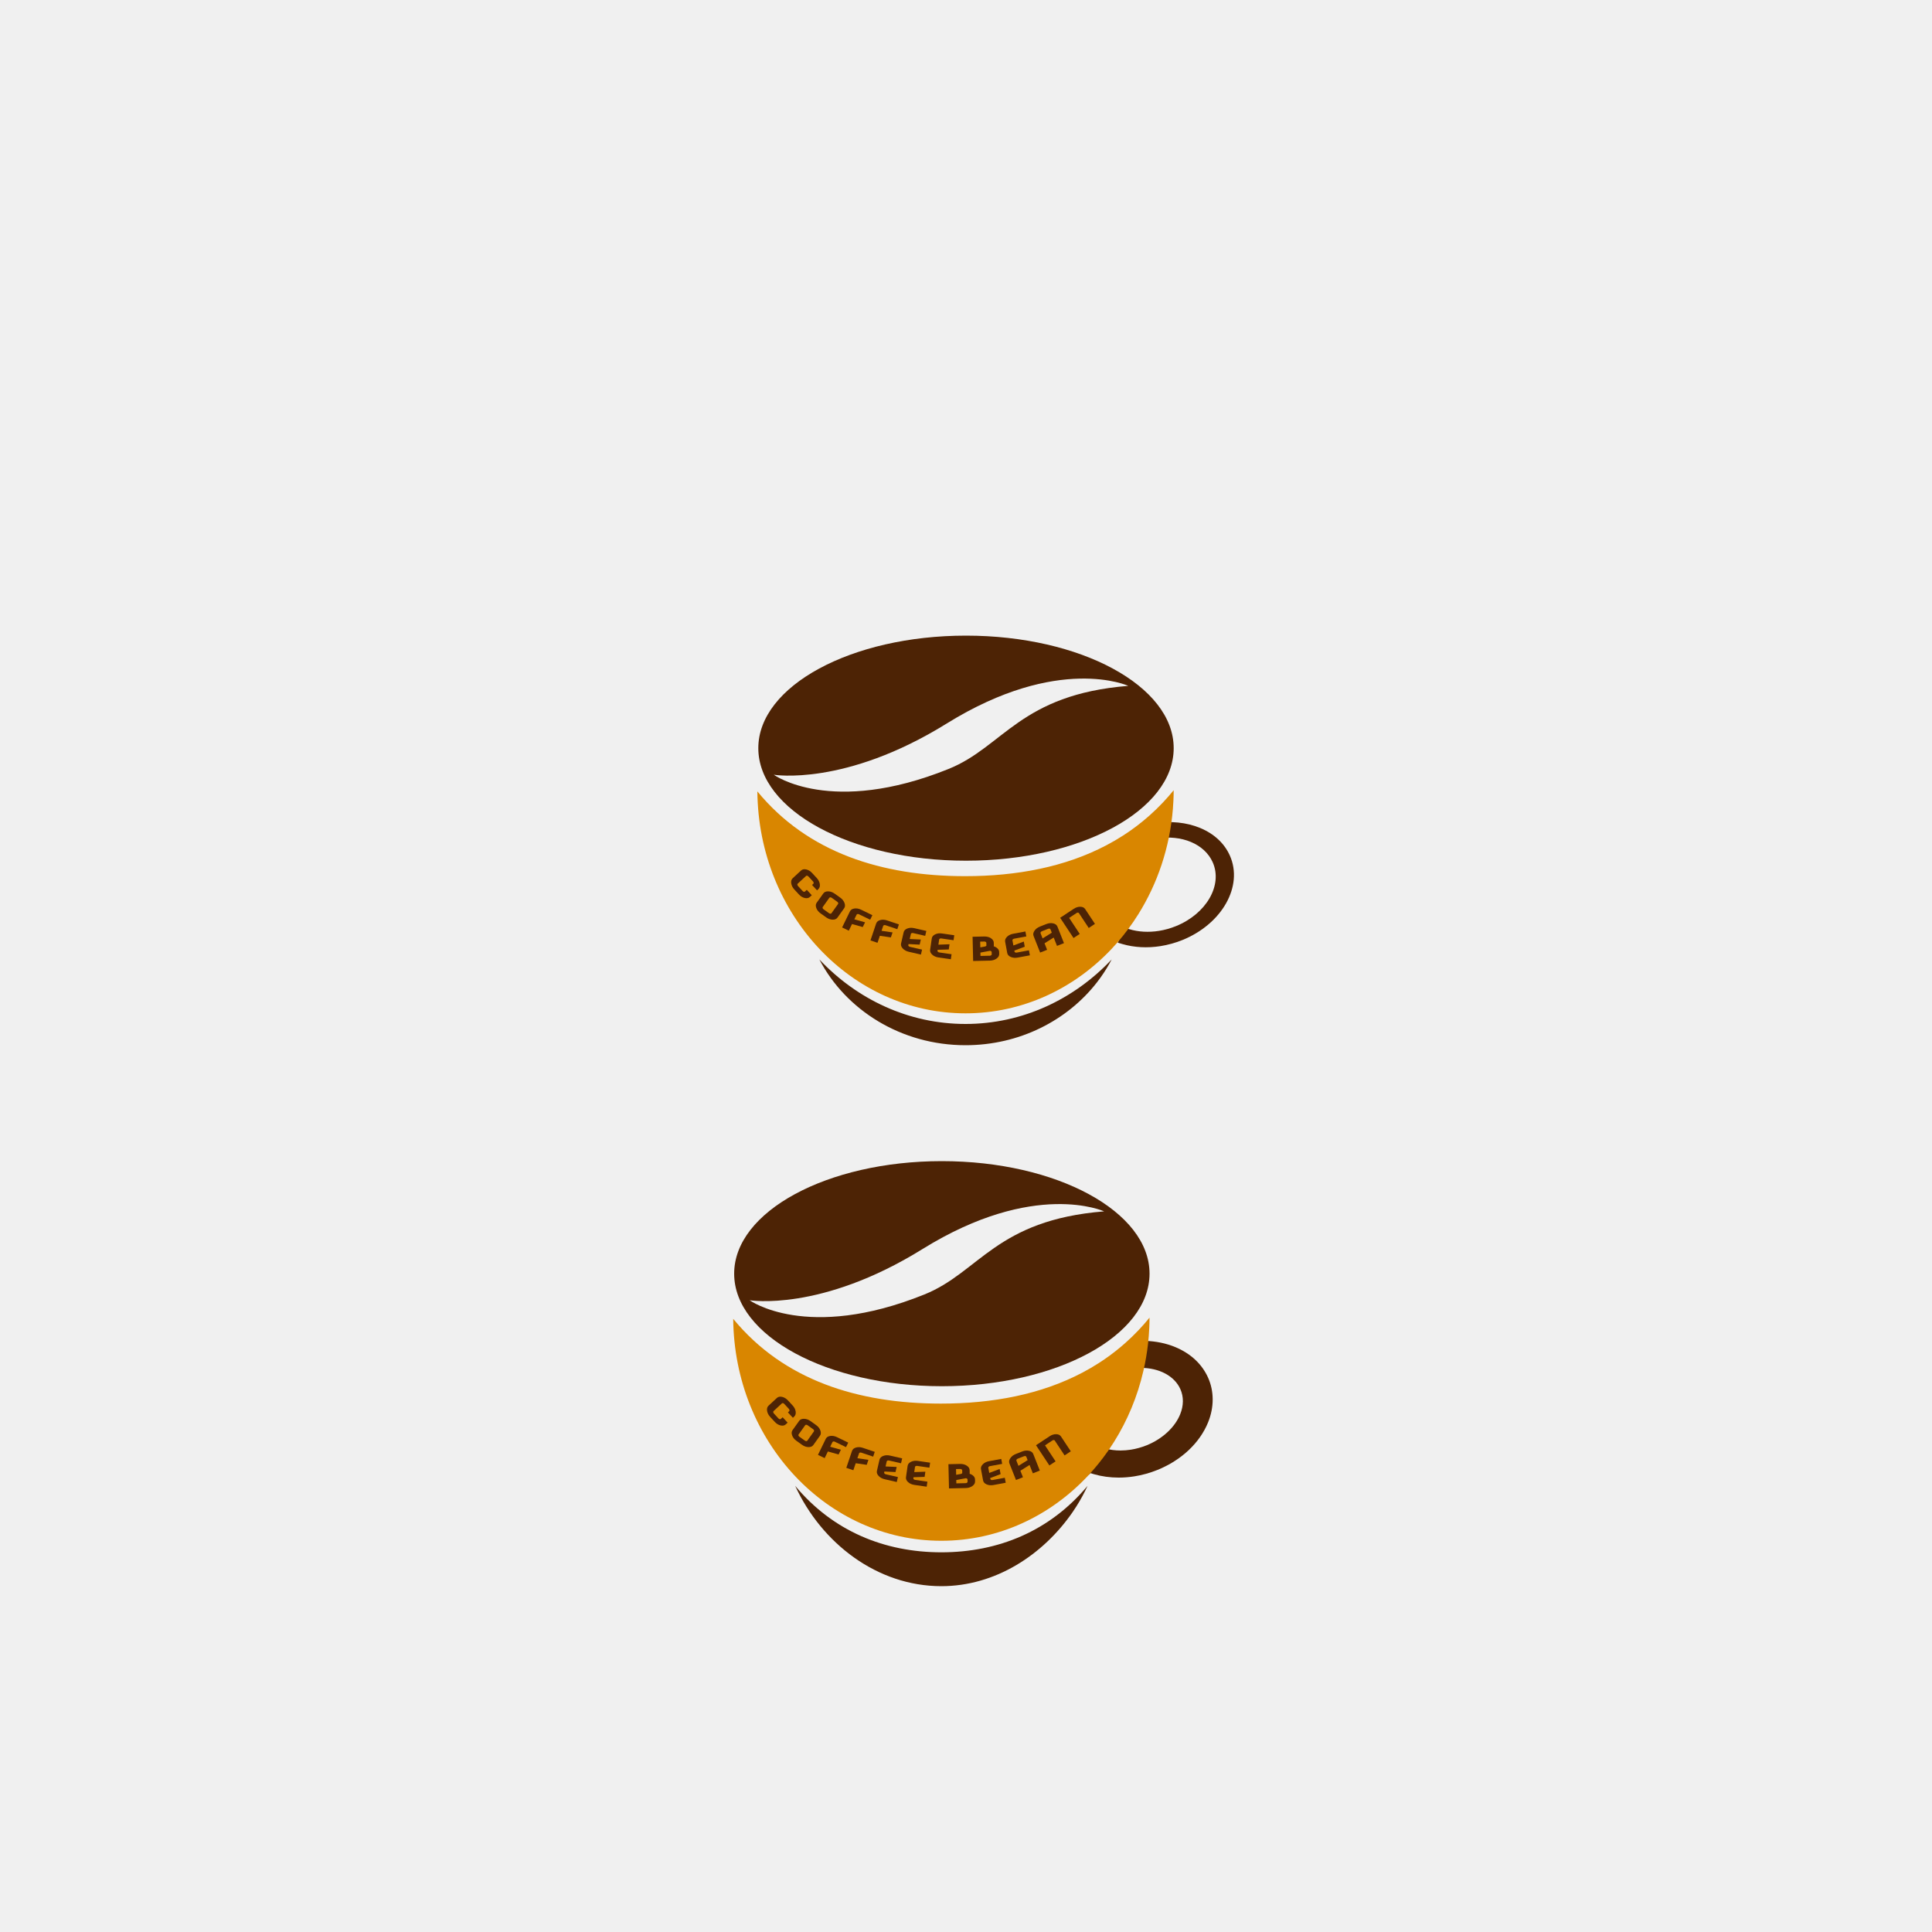
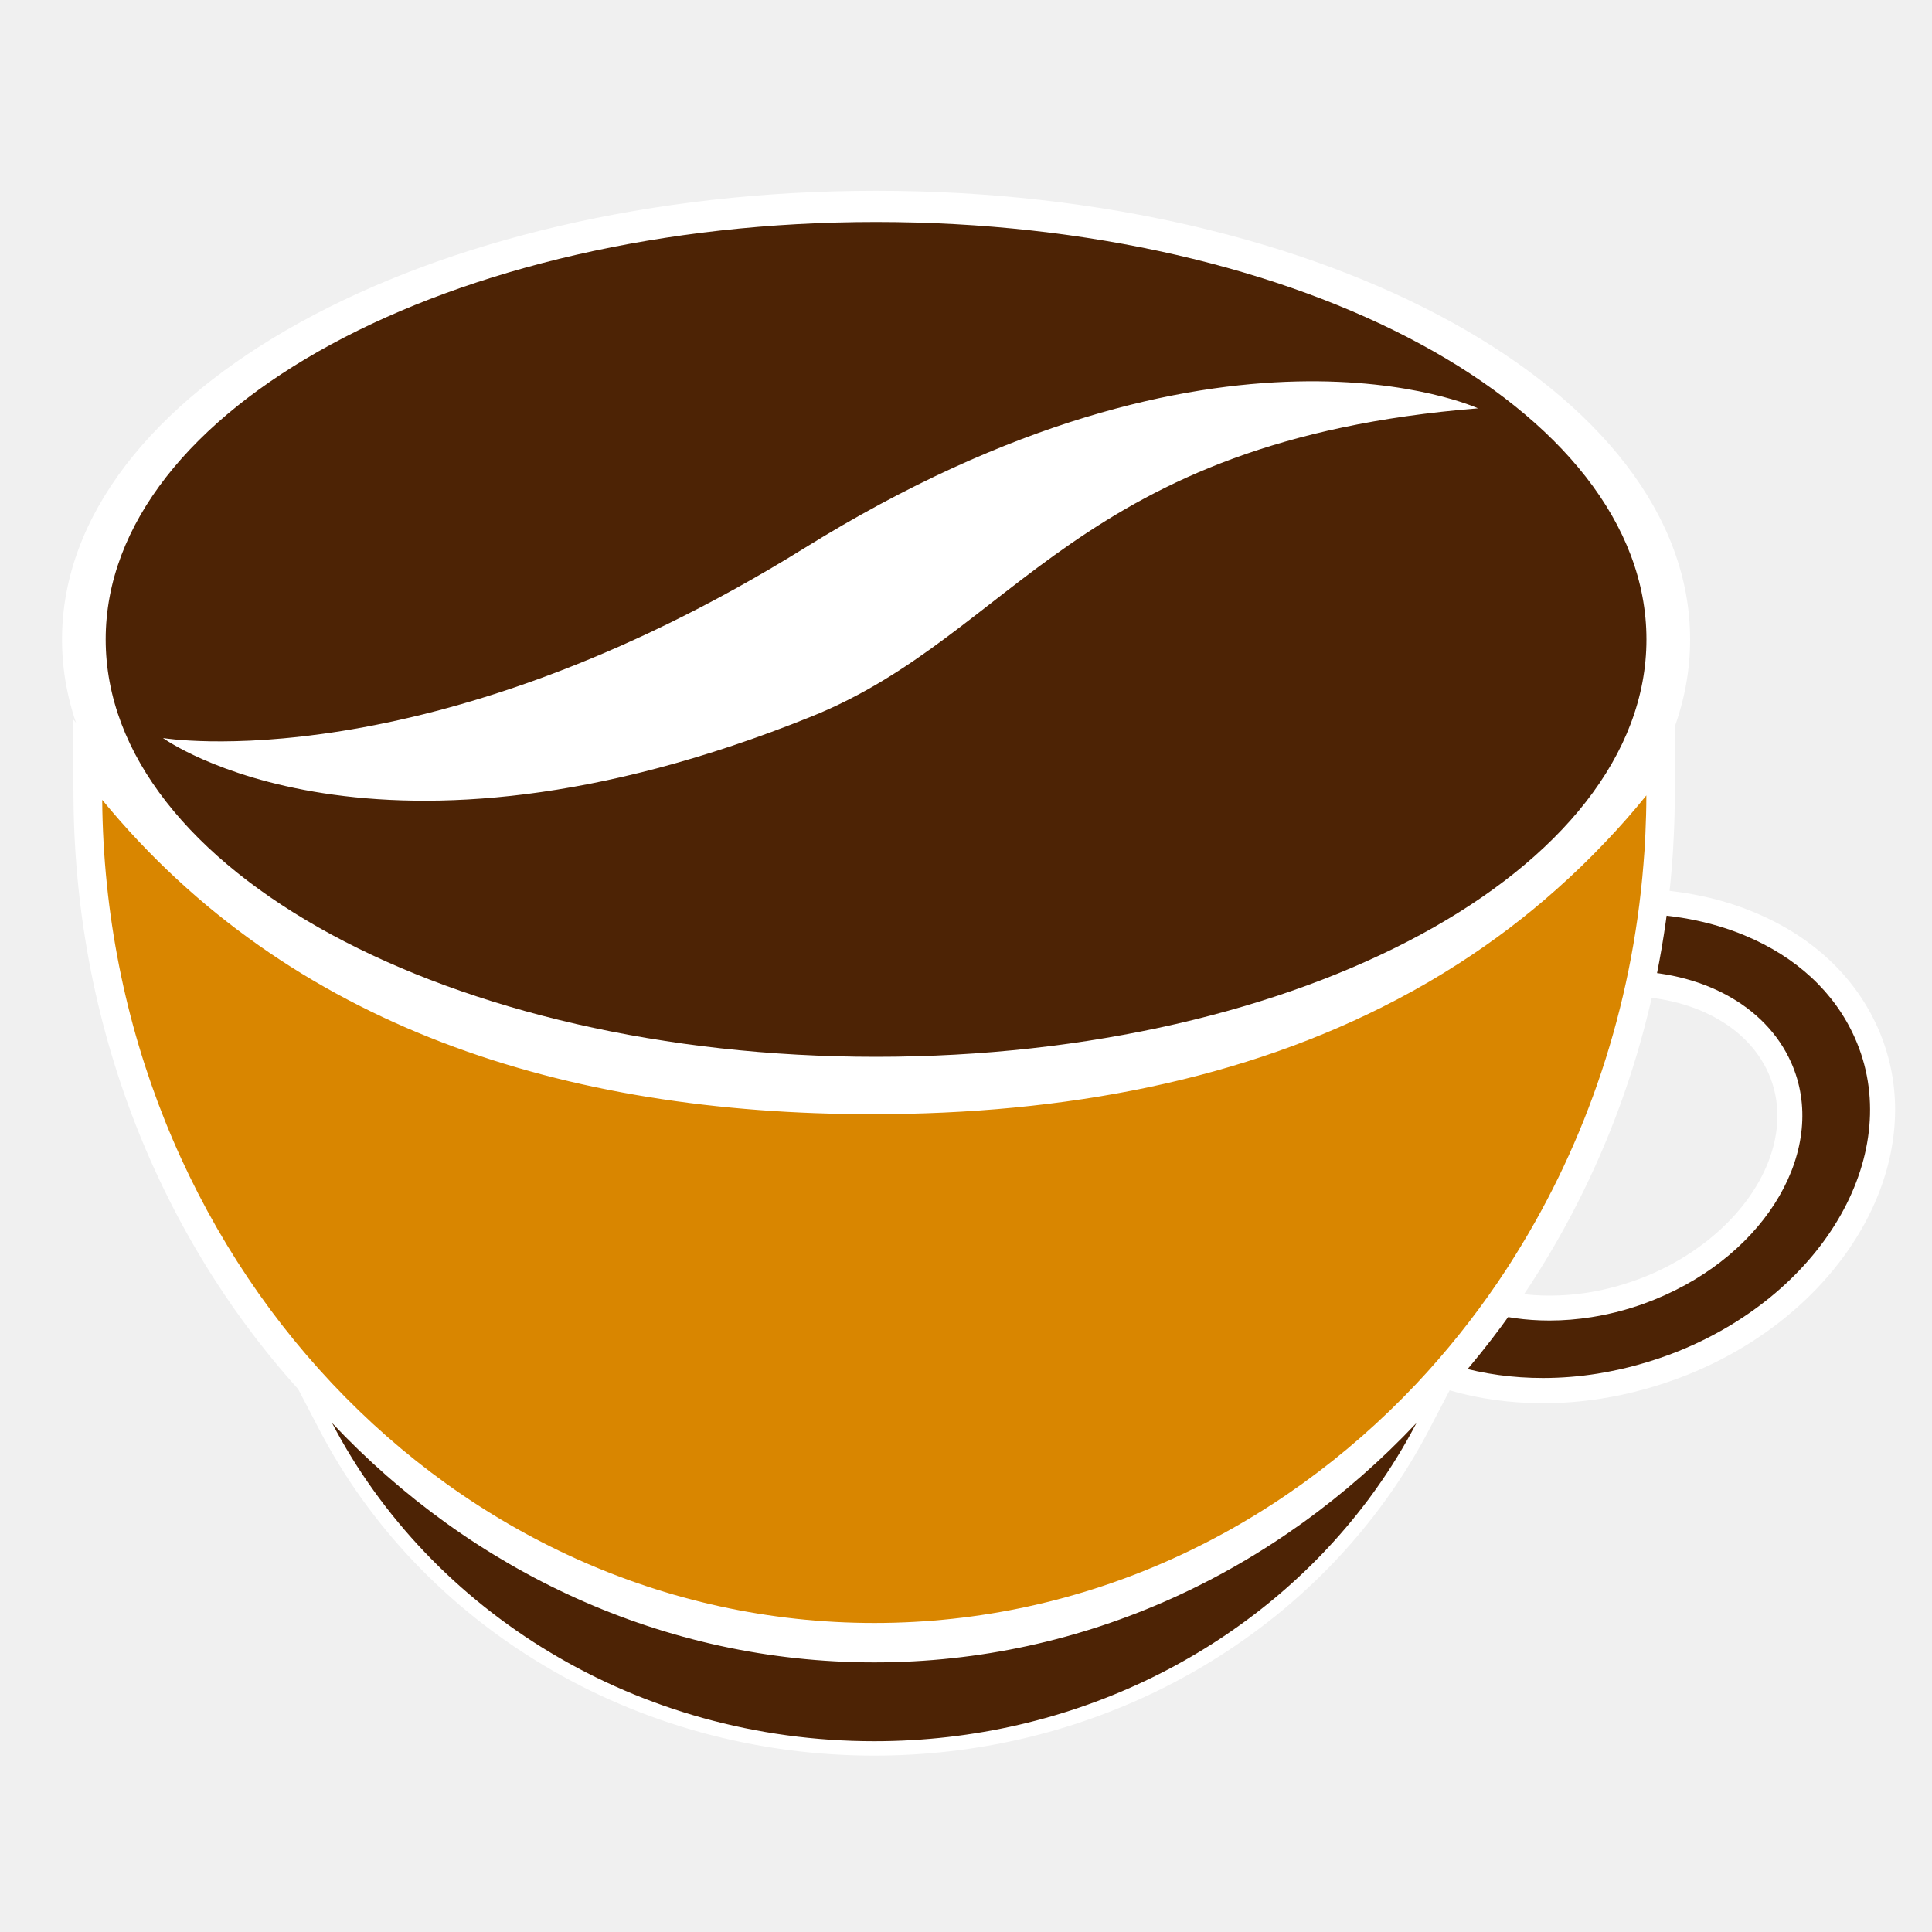
<svg xmlns="http://www.w3.org/2000/svg" version="1.1" id="Layer_1" x="0px" y="0px" viewBox="0 0 2000 2000" style="enable-background:new 0 0 2000 2000;" xml:space="preserve">
  <style type="text/css">
- 	.st0{fill:#4D2305;}
- 	.st1{fill:#D98600;}
+ 	.st0{display:none;fill:#B72525;}
+ 	.st1{fill:#4D2305;}
+ 	.st2{fill:#FFFFFF;}
+ 	.st3{fill:#D98600;}
+ 	.st4{display:none;}
+ 	.st5{display:inline;}
</style>
  <g>
-     <g>
-       <path class="st0" d="M1201.32,979.42c-13.58,2.15-27.18,1.42-39.32-2.11l-4.93-1.43l2.22-4.28c1.24-2.39,2.42-4.8,3.51-7.15    l1.81-3.91l4.41,1.34c9.39,2.85,19.99,3.46,30.66,1.77c5.96-0.94,11.88-2.59,17.59-4.9c31.59-12.77,48.69-42.45,38.11-66.15    c-8.45-18.92-31.99-28.82-58.57-24.61c-3.24,0.51-6.5,1.24-9.69,2.17l-5.82,1.69l-0.36-5.31c-0.17-2.46-0.38-4.87-0.64-7.19    l-0.4-3.57l3.94-1.09c3.74-1.04,7.56-1.87,11.35-2.46c16.58-2.62,33.34-0.89,47.18,4.87c14.48,6.02,25.12,15.91,30.77,28.59    c14.09,31.56-7.98,70.8-49.19,87.46C1216.62,976.08,1209,978.2,1201.32,979.42z" />
-       <g>
-         <path class="st1" d="M1214.99,818.03c-0.01,3.62-0.11,7.21-0.28,10.79c-0.12,2.81-0.3,5.62-0.53,8.4     c-3.22,40.23-15.98,77.53-35.84,109.25c-1.6,2.58-3.26,5.12-4.97,7.62c-6.82,10.01-14.37,19.4-22.55,28.1     c-38.92,41.31-92.35,66.81-151.32,66.81c-58.98,0-112.42-25.5-151.33-66.83c-39.15-41.58-63.59-99.17-64.15-162.91     C836.26,882.82,913.2,907,999,907c53.54,0,103.64-9.49,146.43-32.04c5.9-3.1,11.65-6.45,17.26-10.06     c9.51-6.12,18.6-12.98,27.21-20.64c4.78-4.23,9.42-8.72,13.89-13.46C1207.64,826.73,1211.38,822.47,1214.99,818.03z" />
-       </g>
-       <path class="st0" d="M1150.82,993.19c-3.38,6.48-7.22,12.72-11.48,18.67c-1.25,1.77-2.55,3.5-3.88,5.21    c-30.67,39.37-80.14,64.93-135.96,64.93c-66.44,0-123.9-36.22-151.33-88.83c38.91,41.33,92.35,66.83,151.33,66.83    C1058.47,1060,1111.9,1034.5,1150.82,993.19z" />
-       <path class="st0" d="M1000,658c-118.74,0-215,52.16-215,116.5S881.26,891,1000,891s215-52.16,215-116.5S1118.74,658,1000,658z     M982,796c-121.77,49.13-181,6-181,6s73.63,12.4,179-53c116-72,188-39,188-39C1056,719,1039,773,982,796z" />
-     </g>
+     <rect class="st0" width="2000" height="2000" />
    <g>
      <g>
-         <path class="st0" d="M840.77,903.8l4.7,5.08c1.81,1.96,2.88,4.07,3.2,6.32c0.32,2.25-0.2,4.01-1.55,5.26l-1.32,1.22l-5.16-5.57     l1.32-1.22c0.28-0.26,0.38-0.63,0.32-1.11c-0.06-0.48-0.28-0.93-0.66-1.34l-4.7-5.08c-0.4-0.43-0.84-0.71-1.32-0.83     c-0.48-0.12-0.87-0.05-1.16,0.23l-8.67,8.02c-0.29,0.27-0.4,0.65-0.32,1.14c0.08,0.49,0.32,0.95,0.73,1.38l4.7,5.08     c0.38,0.41,0.8,0.66,1.28,0.76c0.48,0.1,0.86,0.02,1.13-0.23l1.9-1.75l5.16,5.57l-1.89,1.75c-1.35,1.25-3.14,1.63-5.36,1.13     c-2.22-0.49-4.24-1.72-6.05-3.68l-4.7-5.08c-1.84-1.99-2.93-4.12-3.27-6.4c-0.34-2.28,0.16-4.04,1.51-5.29l8.67-8.02     c1.35-1.25,3.15-1.61,5.39-1.09C836.89,900.56,838.94,901.81,840.77,903.8z" />
+         <path class="st1" d="M1597.2,1439.5c-32.5,0-63.8-4.3-93-12.8l-33.5-9.7l15.5-29.9c4.4-8.5,8.7-17.3,12.8-26l11.5-24.7l27.2,8.3     c20.7,6.3,43.1,9.5,66.4,9.5c13.7,0,27.6-1.1,41.5-3.3c21.1-3.3,42.1-9.2,62.4-17.4c62.7-25.3,112.7-71.8,133.9-124.2     c14.6-36.1,14.7-72,0.5-103.8c-24-53.8-85.7-87.2-161-87.2c-13.9,0-28.1,1.1-42.4,3.4c-11.5,1.8-23,4.4-34.3,7.7l-37.1,10.8     l-2.4-35.8c-0.6-9.3-1.4-18.1-2.3-26.1l-2.7-24.2l25.3-7c14.4-4,29.1-7.2,43.6-9.4c19.2-3,38.8-4.6,58-4.6     c44.2,0,87,8.1,123.9,23.5c56.8,23.6,98.7,62.6,121,112.7c11.5,25.7,17.1,53.1,16.9,81.6c-0.2,27.3-5.9,55-16.9,82.2     c-14.9,37-39.7,72.6-71.5,102.9c-33.2,31.6-72.9,56.9-117.9,75c-28.3,11.3-57.5,19.4-86.8,24     C1636.2,1437.9,1616.5,1439.5,1597.2,1439.5z" />
+         <path class="st2" d="M1687,945.8c42.3,0,83.2,7.6,119,22.5c53.7,22.3,93.2,59,114.1,106c52.3,117.1-29.6,262.6-182.5,324.4     c-27.2,10.9-55.5,18.7-83.9,23.3c-18.9,3-37.8,4.5-56.4,4.5c-31,0-61.3-4.1-89.4-12.3l-18.3-5.3l8.2-15.9c4.6-8.9,9-17.8,13-26.5     l6.7-14.5l16.4,5c22,6.7,45.7,10,70.2,10c14.3,0,28.9-1.2,43.5-3.5c22.1-3.5,44.1-9.6,65.2-18.2     c117.2-47.4,180.6-157.5,141.4-245.4c-26.5-59.4-93.2-94.8-172.8-94.8c-14.4,0-29.3,1.2-44.4,3.6c-12,1.9-24.1,4.6-35.9,8     l-21.6,6.3l-1.3-19.7c-0.6-9.1-1.4-18.1-2.4-26.7l-1.5-13.2l14.6-4c13.9-3.9,28-6.9,42.1-9.1     C1649.6,947.3,1668.4,945.8,1687,945.8 M1687,919.9v26V919.9c-20,0-40.2,1.6-60.1,4.7c-15,2.3-30.1,5.6-45,9.8l-14.6,4l-21.3,5.9     l2.5,22l1.5,13.2c0.9,7.8,1.6,16.4,2.3,25.6l1.3,19.7l2.2,32.2l31-9l21.6-6.3c10.8-3.1,21.8-5.6,32.7-7.3     c13.6-2.2,27.2-3.2,40.4-3.2c70.1,0,127.2,30.5,149.1,79.5c12.7,28.5,12.5,60.9-0.7,93.7c-19.9,49.3-67.2,93-126.7,117.1     c-19.4,7.8-39.4,13.4-59.6,16.6c-13.2,2.1-26.5,3.1-39.5,3.1c-22.1,0-43.2-3-62.7-8.9l-16.3-5l-21.6-6.6l-9.5,20.5l-6.7,14.5     c-4,8.6-8.2,17.1-12.5,25.5l-8.2,15.9l-14.6,28.1l30.4,8.8l18.3,5.3c30.4,8.8,62.9,13.3,96.6,13.3c20,0,40.4-1.6,60.5-4.8     c30.3-4.8,60.4-13.2,89.5-24.8l0,0l0,0c46.5-18.8,87.5-44.9,122-77.7c33.2-31.6,59-68.7,74.6-107.5c11.6-28.8,17.6-58,17.9-87     c0.3-30.3-5.8-59.6-18-87c-23.7-53.2-67.9-94.5-127.9-119.4C1777.4,928.3,1732.8,919.9,1687,919.9L1687,919.9z" />
      </g>
      <g>
-         <path class="st0" d="M864.07,925.12l5.71,4.08c2.17,1.55,3.66,3.41,4.45,5.58c0.79,2.17,0.66,4-0.39,5.47l-6.88,9.64     c-1.05,1.48-2.73,2.19-5.04,2.14c-2.31-0.05-4.54-0.85-6.72-2.4l-5.71-4.08c-2.17-1.55-3.66-3.41-4.46-5.57     c-0.8-2.16-0.67-3.98,0.38-5.46l6.88-9.64c1.05-1.48,2.74-2.2,5.05-2.15C859.65,922.77,861.9,923.57,864.07,925.12z      M866.72,933.49l-5.71-4.08c-0.45-0.32-0.92-0.49-1.4-0.5c-0.48-0.01-0.83,0.14-1.05,0.44l-6.88,9.64     c-0.22,0.31-0.25,0.69-0.08,1.14c0.17,0.45,0.48,0.84,0.93,1.16l5.71,4.08c0.45,0.32,0.92,0.49,1.4,0.5     c0.48,0.01,0.83-0.14,1.05-0.44l6.88-9.64c0.22-0.31,0.24-0.69,0.08-1.14C867.48,934.2,867.17,933.81,866.72,933.49z" />
+         <g>
+           <path class="st3" d="M905,1695c-109.1,0-214.9-22.8-314.7-67.8c-96.3-43.4-182.9-105.6-257.4-184.8      c-74.9-79.6-134-172.4-175.6-276c-43-107-65.3-220.9-66.4-338.4l-0.4-42l26.7,32.4c174.5,212.4,439,320,786,320      c208.3,0,388.7-39.4,536.2-117.1c21.5-11.3,42.6-23.6,62.9-36.7c35-22.5,68.4-47.8,99.1-75.2c17.5-15.5,34.5-32,50.6-49      c14.1-14.9,27.8-30.5,40.8-46.5l26.5-32.6l-0.1,42c0,13.2-0.4,26.5-1.1,40.7c-0.4,10.3-1.1,20.9-2,31.7      c-6,74.5-20.8,147.8-44,217.9c-22.7,68.3-53.3,133.6-91.1,194c-5.9,9.5-12.2,19.2-18.8,28.8c-25.5,37.4-54.1,73.1-85.1,106      c-74.6,79.2-161.2,141.3-257.5,184.7C1119.9,1672.2,1014.1,1695,905,1695z" />
+           <path class="st2" d="M1704.3,823.4c0,13.4-0.4,26.7-1,40c-0.4,10.4-1.1,20.8-2,31.2c-11.9,149.2-59.3,287.6-132.9,405.2      c-5.9,9.6-12.1,19-18.4,28.3c-25.3,37.1-53.3,72-83.6,104.2c-144.4,153.2-342.5,247.8-561.3,247.8      c-218.8,0-417-94.6-561.3-247.9C198.5,1278,107.8,1064.4,105.8,828c193.8,235.8,479.2,325.4,797.4,325.4      c198.6,0,384.4-35.2,543.1-118.8c21.9-11.5,43.2-23.9,64-37.3c35.3-22.7,69-48.1,100.9-76.6c17.7-15.7,34.9-32.3,51.5-49.9      C1677.1,855.7,1691,839.9,1704.3,823.4 M1734.2,739.6l-52.9,65.1c-12.8,15.7-26.3,31.1-40.1,45.7      c-15.8,16.8-32.5,32.9-49.6,48.1l0,0l0,0c-30.1,26.8-62.9,51.6-97.3,73.8c-19.9,12.8-40.7,24.9-61.8,36      c-145.4,76.6-323.4,115.4-529.3,115.4c-342.3,0-602.9-105.9-774.5-314.6l-53.3-64.9l0.7,84c0.5,59.9,6.7,119.8,18.2,178      c11.3,56.7,27.8,112.5,49.2,165.8c21,52.3,46.9,102.8,77,150c29.8,46.8,64,90.7,101.6,130.6c37.4,39.7,78.5,75.8,122.1,107.2      c44.1,31.7,91.2,59,140,81c49.8,22.4,101.8,39.7,154.7,51.2c54.3,11.8,110.2,17.9,166,17.9c55.9,0,111.7-6,166-17.9      c52.9-11.5,105-28.8,154.7-51.2c48.8-22,95.9-49.2,140-81c43.6-31.4,84.7-67.4,122.1-107.1c31.5-33.5,60.6-69.8,86.6-107.9      c6.7-9.8,13.1-19.6,19.1-29.3c38.4-61.4,69.6-127.7,92.6-197.1c23.6-71.2,38.7-145.7,44.7-221.3l0,0c0.9-10.9,1.6-21.8,2-32.3      c0.7-14.4,1-27.9,1.1-41.3L1734.2,739.6L1734.2,739.6z" />
+         </g>
      </g>
      <g>
-         <path class="st0" d="M900.79,952.09l-11.6-5.64c-0.5-0.24-0.99-0.32-1.47-0.24c-0.48,0.08-0.81,0.29-0.97,0.63l-2.35,4.83     l11.09,3.11l-2.38,4.9l-11.09-3.11l-3.34,6.87l-6.92-3.36l8.07-16.6c0.8-1.65,2.34-2.65,4.6-2.99c2.27-0.34,4.62,0.08,7.05,1.26     l11.6,5.64L900.79,952.09z" />
+         <path class="st1" d="M905,1809.9c-120.4,0-237.6-32-338.7-92.6c-98.5-59-177.8-142.3-229.2-240.9l-24.8-47.6l36.8,39.1     c149.1,158.3,346.5,245.6,555.9,245.6c209.3,0,406.7-87.2,555.9-245.5l36.8-39l-24.8,47.6c-12.6,24.2-27.1,47.8-43.1,70.1     c-4.3,6.1-9.1,12.5-14.6,19.6c-57.6,73.9-133.6,135.2-219.8,177.3c-44,21.4-90.6,38-138.6,49.1     C1007.5,1804.1,956.4,1809.9,905,1809.9z" />
+         <path class="st2" d="M343.7,1473C488,1626.3,686.3,1720.9,905,1720.9c218.7,0,416.9-94.6,561.3-247.8     c-12.5,24-26.8,47.2-42.6,69.3c-4.6,6.6-9.5,13-14.4,19.3c-113.8,146-297.3,240.8-504.3,240.8     C658.6,1802.5,445.5,1668.2,343.7,1473 M280.9,1384.7l49.6,95.2c52,99.8,132.2,184.1,231.9,243.8     c102.3,61.3,220.8,93.7,342.5,93.7c51.9,0,103.6-5.9,153.5-17.5c48.5-11.3,95.7-28,140.1-49.7c43.7-21.3,84.8-47.5,122.3-77.7     c37.3-30.1,71-64.3,100.1-101.7c5.6-7.2,10.4-13.7,14.8-19.8c16.2-22.6,30.9-46.5,43.7-71l49.6-95.1l-73.6,78.1     c-147.7,156.8-343.2,243.2-550.5,243.2c-207.3,0-402.9-86.4-550.5-243.2L280.9,1384.7L280.9,1384.7z" />
      </g>
-       <g>
-         <path class="st0" d="M928.88,961.9l-12.22-4.12c-0.53-0.18-1.02-0.2-1.49-0.05c-0.47,0.14-0.76,0.39-0.88,0.75l-1.72,5.09     l11.4,1.67l-1.74,5.16l-11.4-1.67l-2.44,7.24l-7.29-2.46l5.89-17.49c0.59-1.74,1.98-2.93,4.19-3.55c2.2-0.63,4.59-0.51,7.15,0.36     l12.22,4.12L928.88,961.9z" />
+       <path class="st2" d="M906.9,197.5c-465.4,0-842.7,207.9-842.7,464.5s377.3,464.5,842.7,464.5s842.7-207.9,842.7-464.5    S1372.3,197.5,906.9,197.5z" />
+       <path class="st1" d="M906.9,229.8c-440.4,0-797.5,193.5-797.5,432.1s357.1,432.1,797.5,432.1s797.5-193.5,797.5-432.1    S1347.3,229.8,906.9,229.8z M840.1,741.7c-451.7,182.2-671.4,22.3-671.4,22.3s273.1,46,664-196.6    C1263,300.3,1530,422.7,1530,422.7C1114.6,456.1,1051.5,656.4,840.1,741.7z" />
+     </g>
+     <g class="st4">
+       <g class="st5">
+         <path class="st1" d="M844.4,1136.8l4.7,5.1c1.8,2,2.9,4.1,3.2,6.3s-0.2,4-1.5,5.3l-1.3,1.2l-5.2-5.6l1.3-1.2     c0.3-0.3,0.4-0.6,0.3-1.1s-0.3-0.9-0.7-1.3l-4.7-5.1c-0.4-0.4-0.8-0.7-1.3-0.8c-0.5-0.1-0.9-0.1-1.2,0.2l-8.7,8     c-0.3,0.3-0.4,0.6-0.3,1.1s0.3,1,0.7,1.4l4.7,5.1c0.4,0.4,0.8,0.7,1.3,0.8c0.5,0.1,0.9,0,1.1-0.2l1.9-1.8l5.2,5.6l-1.9,1.8     c-1.3,1.3-3.1,1.6-5.4,1.1c-2.2-0.5-4.2-1.7-6-3.7l-4.7-5.1c-1.8-2-2.9-4.1-3.3-6.4s0.2-4,1.5-5.3l8.7-8c1.3-1.3,3.2-1.6,5.4-1.1     C840.6,1133.6,842.6,1134.8,844.4,1136.8z" />
      </g>
-       <g>
-         <path class="st0" d="M957.76,968.78l-12.47-2.87c-0.57-0.13-1.09-0.11-1.54,0.06c-0.45,0.17-0.72,0.46-0.81,0.85l-1.21,5.24     l11.51,0.54l-1.21,5.27l-11.5-0.58l-0.25,1.07c-0.08,0.37,0.04,0.73,0.39,1.09c0.34,0.36,0.79,0.6,1.33,0.72l12.52,2.88     l-1.18,5.13l-12.52-2.88c-2.63-0.61-4.74-1.76-6.3-3.45c-1.57-1.69-2.14-3.43-1.73-5.22l2.66-11.54     c0.41-1.77,1.68-3.07,3.81-3.91c2.13-0.84,4.53-0.95,7.2-0.34l12.47,2.87L957.76,968.78z" />
+       <g class="st5">
+         <path class="st1" d="M867.7,1158.1l5.7,4.1c2.2,1.6,3.7,3.4,4.5,5.6c0.8,2.2,0.7,4-0.4,5.5l-6.9,9.6c-1,1.5-2.7,2.2-5,2.1     s-4.5-0.8-6.7-2.4l-5.7-4.1c-2.2-1.6-3.7-3.4-4.5-5.6c-0.8-2.2-0.7-4,0.4-5.5l6.9-9.6c1-1.5,2.7-2.2,5-2.1     C863.3,1155.8,865.6,1156.6,867.7,1158.1z M870.4,1166.5l-5.7-4.1c-0.5-0.3-0.9-0.5-1.4-0.5c-0.5,0-0.8,0.1-1,0.4l-6.9,9.6     c-0.2,0.3-0.3,0.7-0.1,1.1s0.5,0.8,0.9,1.2l5.7,4.1c0.5,0.3,0.9,0.5,1.4,0.5c0.5,0,0.8-0.1,1-0.4l6.9-9.6     c0.2-0.3,0.2-0.7,0.1-1.1C871.2,1167.2,870.8,1166.8,870.4,1166.5z" />
      </g>
-       <g>
-         <path class="st0" d="M987.12,973.33l-12.66-1.84c-0.58-0.08-1.09-0.02-1.52,0.19c-0.44,0.21-0.68,0.52-0.74,0.91l-0.77,5.32     l11.51-0.4l-0.78,5.35l-11.51,0.37l-0.16,1.08c-0.05,0.37,0.11,0.72,0.48,1.05c0.37,0.33,0.83,0.53,1.38,0.61l12.71,1.84     l-0.76,5.21l-12.71-1.84c-2.67-0.39-4.86-1.36-6.56-2.92c-1.7-1.56-2.42-3.25-2.16-5.07l1.7-11.72c0.26-1.8,1.42-3.2,3.47-4.21     c2.06-1.01,4.44-1.32,7.15-0.93l12.66,1.84L987.12,973.33z" />
+       <g class="st5">
+         <path class="st1" d="M904.5,1185.1l-11.6-5.6c-0.5-0.2-1-0.3-1.5-0.2c-0.5,0.1-0.8,0.3-1,0.6l-2.3,4.8l11.1,3.1l-2.4,4.9     l-11.1-3.1l-3.3,6.9l-6.9-3.4l8.1-16.6c0.8-1.7,2.3-2.7,4.6-3c2.3-0.3,4.6,0.1,7,1.3l11.6,5.6L904.5,1185.1z" />
      </g>
-       <g>
-         <path class="st0" d="M1006.81,969.72l12.01-0.27c2.7-0.06,5.02,0.53,6.96,1.79c1.94,1.25,2.92,2.8,2.97,4.64l0.06,2.76     c0.01,0.42-0.02,0.76-0.08,0.99c1.64,0.51,2.98,1.28,4.01,2.31c1.03,1.04,1.56,2.2,1.59,3.5l0.05,2.12     c0.04,1.84-0.88,3.43-2.78,4.77c-1.89,1.34-4.18,2.04-6.84,2.1l-17.36,0.39L1006.81,969.72z M1014.68,974.77l0.14,5.94l4.71-0.85     c0.41-0.08,0.78-0.24,1.11-0.47c0.32-0.23,0.49-0.41,0.48-0.52l-0.06-2.83c-0.01-0.38-0.22-0.7-0.65-0.98     c-0.42-0.27-0.91-0.4-1.47-0.39L1014.68,974.77z M1014.93,986.12l0.08,3.46l9.62-0.22c0.55-0.01,1.03-0.16,1.42-0.46     c0.39-0.29,0.58-0.63,0.58-1l-0.05-2.3c-0.01-0.33-0.18-0.63-0.51-0.89c-0.34-0.26-0.75-0.41-1.23-0.45L1014.93,986.12z" />
+       <g class="st5">
+         <path class="st1" d="M932.6,1194.9l-12.2-4.1c-0.5-0.2-1-0.2-1.5-0.1c-0.5,0.1-0.8,0.4-0.9,0.8l-1.7,5.1l11.4,1.7l-1.7,5.2     l-11.4-1.7l-2.4,7.2l-7.3-2.5l5.9-17.5c0.6-1.7,2-2.9,4.2-3.6c2.2-0.6,4.6-0.5,7.2,0.4l12.2,4.1L932.6,1194.9z" />
      </g>
-       <g>
-         <path class="st0" d="M1062.44,969.39l-12.58,2.33c-0.58,0.11-1.04,0.33-1.38,0.67c-0.34,0.34-0.48,0.71-0.4,1.1l0.98,5.28     l10.77-4.08l0.99,5.32l-10.78,4.05l0.2,1.08c0.07,0.37,0.33,0.65,0.79,0.84c0.46,0.19,0.96,0.24,1.51,0.13l12.63-2.34l0.96,5.18     l-12.63,2.34c-2.66,0.49-5.04,0.28-7.15-0.65c-2.11-0.93-3.33-2.29-3.67-4.1l-2.16-11.65c-0.33-1.78,0.31-3.49,1.93-5.11     c1.62-1.62,3.78-2.68,6.47-3.18l12.58-2.33L1062.44,969.39z" />
+       <g class="st5">
+         <path class="st1" d="M961.4,1201.8l-12.5-2.9c-0.6-0.1-1.1-0.1-1.5,0.1c-0.5,0.2-0.7,0.5-0.8,0.9l-1.2,5.2l11.5,0.5l-1.2,5.3     l-11.5-0.6l-0.3,1.1c-0.1,0.4,0,0.7,0.4,1.1c0.3,0.4,0.8,0.6,1.3,0.7l12.5,2.9l-1.2,5.1l-12.5-2.9c-2.6-0.6-4.7-1.8-6.3-3.5     c-1.6-1.7-2.1-3.4-1.7-5.2l2.7-11.5c0.4-1.8,1.7-3.1,3.8-3.9s4.5-1,7.2-0.3l12.5,2.9L961.4,1201.8z" />
      </g>
-       <g>
-         <path class="st0" d="M1076.61,959.15l6.48-2.56c2.51-0.99,4.9-1.24,7.15-0.73c2.25,0.5,3.71,1.61,4.39,3.32l6.79,17.16     l-7.21,2.85l-3.42-8.65l-9.5,5.96l2.67,6.74l-7.21,2.85l-6.79-17.16c-0.68-1.71-0.37-3.52,0.93-5.42     C1072.19,961.59,1074.09,960.14,1076.61,959.15z M1085.03,961.48l-6.48,2.56c-0.52,0.2-0.91,0.51-1.18,0.9     c-0.27,0.4-0.34,0.77-0.2,1.12l2.13,5.39l9.51-5.93l-1.39-3.52c-0.14-0.35-0.44-0.58-0.91-0.68     C1086.03,961.23,1085.54,961.28,1085.03,961.48z" />
+       <g class="st5">
+         <path class="st1" d="M990.8,1206.3l-12.7-1.8c-0.6-0.1-1.1,0-1.5,0.2c-0.4,0.2-0.7,0.5-0.7,0.9l-0.8,5.3l11.5-0.4l-0.8,5.3     l-11.5,0.4l-0.2,1.1c0,0.4,0.1,0.7,0.5,1c0.4,0.3,0.8,0.5,1.4,0.6l12.7,1.8l-0.8,5.2l-12.7-1.8c-2.7-0.4-4.9-1.4-6.6-2.9     c-1.7-1.6-2.4-3.3-2.2-5.1l1.7-11.7c0.3-1.8,1.4-3.2,3.5-4.2c2.1-1,4.4-1.3,7.2-0.9l12.7,1.8L990.8,1206.3z" />
      </g>
-       <g>
-         <path class="st0" d="M1097.47,950.1l14.1-9.31c2.2-1.45,4.45-2.16,6.77-2.12c2.31,0.04,3.97,0.82,4.97,2.33l10.17,15.4     l-6.42,4.24l-10.17-15.4c-0.21-0.31-0.55-0.49-1.02-0.51c-0.47-0.03-0.94,0.11-1.41,0.42l-7.68,5.07l10.95,16.58l-6.42,4.24     L1097.47,950.1z" />
+       <g class="st5">
+         <path class="st1" d="M1010.5,1202.7l12-0.3c2.7-0.1,5,0.5,7,1.8c1.9,1.3,2.9,2.8,3,4.6l0.1,2.8c0,0.4,0,0.8-0.1,1     c1.6,0.5,3,1.3,4,2.3c1,1,1.6,2.2,1.6,3.5l0.1,2.1c0,1.8-0.9,3.4-2.8,4.8c-1.9,1.3-4.2,2-6.8,2.1l-17.4,0.4L1010.5,1202.7z      M1018.4,1207.8l0.1,5.9l4.7-0.8c0.4-0.1,0.8-0.2,1.1-0.5c0.3-0.2,0.5-0.4,0.5-0.5l-0.1-2.8c0-0.4-0.2-0.7-0.7-1     c-0.4-0.3-0.9-0.4-1.5-0.4L1018.4,1207.8z M1018.6,1219.1l0.1,3.5l9.6-0.2c0.6,0,1-0.2,1.4-0.5c0.4-0.3,0.6-0.6,0.6-1l-0.1-2.3     c0-0.3-0.2-0.6-0.5-0.9c-0.3-0.3-0.8-0.4-1.2-0.4L1018.6,1219.1z" />
+       </g>
+       <g class="st5">
+         <path class="st1" d="M1066.1,1202.4l-12.6,2.3c-0.6,0.1-1,0.3-1.4,0.7s-0.5,0.7-0.4,1.1l1,5.3l10.8-4.1l1,5.3l-10.8,4.1l0.2,1.1     c0.1,0.4,0.3,0.7,0.8,0.8c0.5,0.2,1,0.2,1.5,0.1l12.6-2.3l1,5.2l-12.6,2.3c-2.7,0.5-5,0.3-7.2-0.7s-3.3-2.3-3.7-4.1l-2.2-11.7     c-0.3-1.8,0.3-3.5,1.9-5.1s3.8-2.7,6.5-3.2l12.6-2.3L1066.1,1202.4z" />
+       </g>
+       <g class="st5">
+         <path class="st1" d="M1080.3,1192.2l6.5-2.6c2.5-1,4.9-1.2,7.2-0.7c2.3,0.5,3.7,1.6,4.4,3.3l6.8,17.2l-7.2,2.8l-3.4-8.6l-9.5,6     l2.7,6.7l-7.2,2.8l-6.8-17.2c-0.7-1.7-0.4-3.5,0.9-5.4C1075.9,1194.6,1077.8,1193.1,1080.3,1192.2z M1088.7,1194.5l-6.5,2.6     c-0.5,0.2-0.9,0.5-1.2,0.9c-0.3,0.4-0.3,0.8-0.2,1.1l2.1,5.4l9.5-5.9l-1.4-3.5c-0.1-0.3-0.4-0.6-0.9-0.7     C1089.7,1194.2,1089.2,1194.3,1088.7,1194.5z" />
+       </g>
+       <g class="st5">
+         <path class="st1" d="M1101.1,1183.1l14.1-9.3c2.2-1.5,4.4-2.2,6.8-2.1c2.3,0,4,0.8,5,2.3l10.2,15.4l-6.4,4.2l-10.2-15.4     c-0.2-0.3-0.6-0.5-1-0.5c-0.5,0-0.9,0.1-1.4,0.4l-7.7,5.1l10.9,16.6l-6.4,4.2L1101.1,1183.1z" />
      </g>
    </g>
  </g>
  <g>
    <g>
-       <path class="st0" d="M1250.65,1472.31c-8.62,21.37-27.74,39.35-52.45,49.35c-7.76,3.13-15.82,5.38-23.95,6.66    c-5.37,0.85-10.8,1.28-16.15,1.28c-8.98,0-17.66-1.19-25.78-3.55l-8.13-2.36c7.03-7.6,13.58-15.72,19.57-24.31    c5.07,1.45,10.52,2.17,16.2,2.17c3.56,0,7.18-0.29,10.78-0.86c5.51-0.87,10.98-2.4,16.28-4.53c16.27-6.58,29.24-18.58,34.7-32.11    c3.66-9.08,3.73-18.09,0.18-26.04c-6.06-13.58-21.82-22.01-41.12-22.01h-0.12c2.11-9.11,3.7-18.44,4.77-27.95    c11.13,0.34,21.86,2.55,31.24,6.46c15.92,6.62,27.66,17.58,33.95,31.68C1256.93,1440.33,1256.94,1456.71,1250.65,1472.31z" />
-       <path class="st0" d="M1145.75,1502.12c0.33,0.1,0.67,0.2,1.01,0.28c-5.99,8.59-12.54,16.71-19.57,24.31l-3.82-1.11l5.59-10.77    c1.2-2.31,2.34-4.64,3.39-6.91l4-8.65L1145.75,1502.12z" />
+       <path class="st1" d="M1810,2347.7c-8.6,21.4-27.7,39.4-52.4,49.4c-7.8,3.1-15.8,5.4-23.9,6.7c-5.4,0.9-10.8,1.3-16.2,1.3    c-9,0-17.7-1.2-25.8-3.6l-8.1-2.4c7-7.6,13.6-15.7,19.6-24.3c5.1,1.4,10.5,2.2,16.2,2.2c3.6,0,7.2-0.3,10.8-0.9    c5.5-0.9,11-2.4,16.3-4.5c16.3-6.6,29.2-18.6,34.7-32.1c3.7-9.1,3.7-18.1,0.2-26c-6.1-13.6-21.8-22-41.1-22h-0.1    c2.1-9.1,3.7-18.4,4.8-27.9c11.1,0.3,21.9,2.6,31.2,6.5c15.9,6.6,27.7,17.6,33.9,31.7C1816.3,2315.7,1816.3,2332.1,1810,2347.7z" />
+       <path class="st1" d="M1705.1,2377.5c0.3,0.1,0.7,0.2,1,0.3c-6,8.6-12.5,16.7-19.6,24.3l-3.8-1.1l5.6-10.8c1.2-2.3,2.3-4.6,3.4-6.9    l4-8.7L1705.1,2377.5z" />
      <g>
-         <path class="st1" d="M1189.99,1364.03c-0.01,3.62-0.11,7.21-0.28,10.79c-0.12,2.81-0.3,5.62-0.53,8.4     c-0.21,2.63-0.46,5.25-0.75,7.85c-1.07,9.51-2.66,18.84-4.77,27.95c-6.11,26.59-16.5,51.37-30.32,73.45     c-1.6,2.58-3.26,5.12-4.97,7.62c-0.53,0.77-1.06,1.54-1.61,2.31c-5.99,8.59-12.54,16.71-19.57,24.31     c-0.45,0.5-0.91,0.99-1.37,1.48c-38.92,41.31-92.35,66.81-151.32,66.81c-58.98,0-112.42-25.5-151.33-66.83     c-39.15-41.58-63.59-99.17-64.15-162.91C811.26,1428.82,888.2,1453,974,1453c53.54,0,103.64-9.49,146.43-32.04     c5.9-3.1,11.65-6.45,17.26-10.06c3.84-2.47,7.62-5.07,11.32-7.79c3.93-2.88,7.78-5.91,11.54-9.09c1.46-1.23,2.91-2.48,4.35-3.76     c4.78-4.23,9.42-8.72,13.89-13.46C1182.64,1372.73,1186.38,1368.47,1189.99,1364.03z" />
+         <path class="st3" d="M1749.3,2239.4c0,3.6-0.1,7.2-0.3,10.8c-0.1,2.8-0.3,5.6-0.5,8.4c-0.2,2.6-0.5,5.3-0.8,7.8     c-1.1,9.5-2.7,18.8-4.8,27.9c-6.1,26.6-16.5,51.4-30.3,73.4c-1.6,2.6-3.3,5.1-5,7.6c-0.5,0.8-1.1,1.5-1.6,2.3     c-6,8.6-12.5,16.7-19.6,24.3c-0.4,0.5-0.9,1-1.4,1.5c-38.9,41.3-92.3,66.8-151.3,66.8c-59,0-112.4-25.5-151.3-66.8     c-39.2-41.6-63.6-99.2-64.2-162.9c52.2,63.6,129.2,87.7,215,87.7c53.5,0,103.6-9.5,146.4-32c5.9-3.1,11.7-6.4,17.3-10.1     c3.8-2.5,7.6-5.1,11.3-7.8c3.9-2.9,7.8-5.9,11.5-9.1c1.5-1.2,2.9-2.5,4.3-3.8c4.8-4.2,9.4-8.7,13.9-13.5     C1742,2248.1,1745.7,2243.8,1749.3,2239.4z" />
      </g>
-       <path class="st0" d="M1125.82,1538.19c-3.38,7.33-7.22,14.38-11.48,21.11c-1.25,2-2.55,3.96-3.88,5.89    c-30.67,44.51-80.14,76.81-135.96,76.81c-66.44,0-123.9-44.35-151.33-103.83c38.91,46.73,92.35,68.78,151.33,68.78    C1033.47,1606.95,1086.9,1584.9,1125.82,1538.19z" />
-       <path class="st0" d="M975,1202c-118.74,0-215,52.16-215,116.5c0,64.34,96.26,116.5,215,116.5s215-52.16,215-116.5    C1190,1254.16,1093.74,1202,975,1202z M957,1340c-121.77,49.13-181,6-181,6s73.63,12.4,179-53c116-72,188-39,188-39    C1031,1263,1014,1317,957,1340z" />
+       <path class="st1" d="M1685.1,2413.6c-3.4,7.3-7.2,14.4-11.5,21.1c-1.3,2-2.6,4-3.9,5.9c-30.7,44.5-80.1,76.8-136,76.8    c-66.4,0-123.9-44.3-151.3-103.8c38.9,46.7,92.3,68.8,151.3,68.8C1592.8,2482.3,1646.2,2460.3,1685.1,2413.6z" />
+       <path class="st1" d="M1534.3,2077.4c-118.7,0-215,52.2-215,116.5c0,64.3,96.3,116.5,215,116.5s215-52.2,215-116.5    C1749.3,2129.5,1653.1,2077.4,1534.3,2077.4z M1516.3,2215.4c-121.8,49.1-181,6-181,6s73.6,12.4,179-53c116-72,188-39,188-39    C1590.3,2138.4,1573.3,2192.4,1516.3,2215.4z" />
    </g>
    <g>
      <g>
-         <path class="st0" d="M815.77,1449.8l4.7,5.08c1.81,1.96,2.88,4.07,3.2,6.32c0.32,2.26-0.2,4.01-1.55,5.26l-1.32,1.22l-5.16-5.57     l1.32-1.22c0.28-0.26,0.38-0.63,0.32-1.11c-0.06-0.48-0.28-0.93-0.66-1.34l-4.7-5.08c-0.4-0.43-0.84-0.71-1.32-0.83     c-0.48-0.12-0.87-0.05-1.16,0.23l-8.67,8.02c-0.29,0.27-0.4,0.65-0.32,1.14c0.08,0.49,0.32,0.95,0.73,1.38l4.7,5.08     c0.38,0.41,0.8,0.66,1.28,0.76c0.48,0.1,0.86,0.02,1.13-0.23l1.9-1.75l5.16,5.57l-1.89,1.75c-1.35,1.25-3.14,1.63-5.36,1.13     s-4.24-1.72-6.05-3.68l-4.7-5.08c-1.84-1.98-2.93-4.12-3.27-6.4c-0.34-2.28,0.16-4.04,1.51-5.29l8.67-8.02     c1.35-1.25,3.15-1.61,5.39-1.09C811.89,1446.56,813.94,1447.81,815.77,1449.8z" />
+         <path class="st1" d="M1375.1,2325.2l4.7,5.1c1.8,2,2.9,4.1,3.2,6.3c0.3,2.3-0.2,4-1.5,5.3l-1.3,1.2l-5.2-5.6l1.3-1.2     c0.3-0.3,0.4-0.6,0.3-1.1c-0.1-0.5-0.3-0.9-0.7-1.3l-4.7-5.1c-0.4-0.4-0.8-0.7-1.3-0.8c-0.5-0.1-0.9-0.1-1.2,0.2l-8.7,8     c-0.3,0.3-0.4,0.6-0.3,1.1c0.1,0.5,0.3,0.9,0.7,1.4l4.7,5.1c0.4,0.4,0.8,0.7,1.3,0.8c0.5,0.1,0.9,0,1.1-0.2l1.9-1.8l5.2,5.6     l-1.9,1.8c-1.3,1.3-3.1,1.6-5.4,1.1s-4.2-1.7-6.1-3.7l-4.7-5.1c-1.8-2-2.9-4.1-3.3-6.4c-0.3-2.3,0.2-4,1.5-5.3l8.7-8     c1.3-1.3,3.2-1.6,5.4-1.1C1371.2,2321.9,1373.3,2323.2,1375.1,2325.2z" />
      </g>
      <g>
-         <path class="st0" d="M839.07,1471.12l5.71,4.08c2.17,1.55,3.66,3.41,4.45,5.58c0.79,2.17,0.66,4-0.39,5.47l-6.88,9.64     c-1.05,1.48-2.73,2.19-5.04,2.14c-2.31-0.05-4.54-0.85-6.72-2.4l-5.71-4.08c-2.17-1.55-3.66-3.41-4.46-5.57     c-0.8-2.16-0.67-3.98,0.38-5.46l6.88-9.64c1.05-1.48,2.74-2.2,5.05-2.15C834.65,1468.77,836.9,1469.57,839.07,1471.12z      M841.72,1479.49l-5.71-4.08c-0.45-0.32-0.92-0.49-1.4-0.5c-0.48-0.01-0.83,0.14-1.05,0.44l-6.88,9.64     c-0.22,0.31-0.25,0.69-0.08,1.14c0.17,0.45,0.48,0.84,0.93,1.16l5.71,4.08c0.45,0.32,0.92,0.49,1.4,0.5     c0.48,0.01,0.83-0.14,1.05-0.44l6.88-9.64c0.22-0.31,0.24-0.69,0.08-1.14C842.48,1480.2,842.17,1479.81,841.72,1479.49z" />
+         <path class="st1" d="M1398.4,2346.5l5.7,4.1c2.2,1.6,3.7,3.4,4.5,5.6c0.8,2.2,0.7,4-0.4,5.5l-6.9,9.6c-1.1,1.5-2.7,2.2-5,2.1     c-2.3-0.1-4.5-0.9-6.7-2.4l-5.7-4.1c-2.2-1.6-3.7-3.4-4.5-5.6c-0.8-2.2-0.7-4,0.4-5.5l6.9-9.6c1.1-1.5,2.7-2.2,5.1-2.2     C1394,2344.1,1396.2,2344.9,1398.4,2346.5z M1401,2354.9l-5.7-4.1c-0.5-0.3-0.9-0.5-1.4-0.5s-0.8,0.1-1.1,0.4l-6.9,9.6     c-0.2,0.3-0.3,0.7-0.1,1.1c0.2,0.4,0.5,0.8,0.9,1.2l5.7,4.1c0.4,0.3,0.9,0.5,1.4,0.5c0.5,0,0.8-0.1,1-0.4l6.9-9.6     c0.2-0.3,0.2-0.7,0.1-1.1C1401.8,2355.6,1401.5,2355.2,1401,2354.9z" />
      </g>
      <g>
-         <path class="st0" d="M875.79,1498.09l-11.6-5.64c-0.5-0.24-0.99-0.32-1.47-0.24c-0.48,0.08-0.81,0.29-0.97,0.63l-2.35,4.83     l11.09,3.11l-2.38,4.9l-11.09-3.11l-3.34,6.87l-6.92-3.36l8.07-16.6c0.8-1.65,2.34-2.65,4.6-2.99c2.27-0.34,4.62,0.08,7.05,1.26     l11.6,5.64L875.79,1498.09z" />
+         <path class="st1" d="M1435.1,2373.5l-11.6-5.6c-0.5-0.2-1-0.3-1.5-0.2c-0.5,0.1-0.8,0.3-1,0.6l-2.3,4.8l11.1,3.1l-2.4,4.9     l-11.1-3.1l-3.3,6.9l-6.9-3.4l8.1-16.6c0.8-1.6,2.3-2.6,4.6-3c2.3-0.3,4.6,0.1,7.1,1.3l11.6,5.6L1435.1,2373.5z" />
      </g>
      <g>
-         <path class="st0" d="M903.88,1507.9l-12.22-4.12c-0.53-0.18-1.02-0.2-1.49-0.05c-0.47,0.14-0.76,0.39-0.88,0.75l-1.72,5.09     l11.4,1.67l-1.74,5.16l-11.4-1.67l-2.44,7.24l-7.29-2.46l5.89-17.49c0.59-1.74,1.98-2.93,4.19-3.55c2.2-0.63,4.59-0.51,7.15,0.36     l12.22,4.12L903.88,1507.9z" />
+         <path class="st1" d="M1463.2,2383.3l-12.2-4.1c-0.5-0.2-1-0.2-1.5-0.1c-0.5,0.1-0.8,0.4-0.9,0.8l-1.7,5.1l11.4,1.7l-1.7,5.2     l-11.4-1.7l-2.4,7.2l-7.3-2.5l5.9-17.5c0.6-1.7,2-2.9,4.2-3.6c2.2-0.6,4.6-0.5,7.2,0.4l12.2,4.1L1463.2,2383.3z" />
      </g>
      <g>
-         <path class="st0" d="M932.76,1514.78l-12.47-2.87c-0.57-0.13-1.09-0.11-1.54,0.06c-0.45,0.17-0.72,0.46-0.81,0.85l-1.21,5.24     l11.51,0.54l-1.21,5.27l-11.5-0.58l-0.25,1.07c-0.08,0.37,0.04,0.73,0.39,1.09c0.34,0.36,0.79,0.6,1.33,0.72l12.52,2.88     l-1.18,5.13l-12.52-2.88c-2.63-0.61-4.74-1.76-6.3-3.45c-1.57-1.69-2.14-3.43-1.73-5.22l2.66-11.54     c0.41-1.77,1.68-3.07,3.81-3.91c2.13-0.84,4.53-0.95,7.2-0.34l12.47,2.87L932.76,1514.78z" />
+         <path class="st1" d="M1492.1,2390.1l-12.5-2.9c-0.6-0.1-1.1-0.1-1.5,0.1c-0.5,0.2-0.7,0.5-0.8,0.8l-1.2,5.2l11.5,0.5l-1.2,5.3     l-11.5-0.6l-0.3,1.1c-0.1,0.4,0,0.7,0.4,1.1c0.3,0.4,0.8,0.6,1.3,0.7l12.5,2.9l-1.2,5.1l-12.5-2.9c-2.6-0.6-4.7-1.8-6.3-3.4     c-1.6-1.7-2.1-3.4-1.7-5.2l2.7-11.5c0.4-1.8,1.7-3.1,3.8-3.9s4.5-0.9,7.2-0.3l12.5,2.9L1492.1,2390.1z" />
      </g>
      <g>
-         <path class="st0" d="M962.12,1519.33l-12.66-1.84c-0.58-0.08-1.09-0.02-1.52,0.19c-0.44,0.21-0.68,0.51-0.74,0.91l-0.77,5.32     l11.51-0.4l-0.78,5.35l-11.51,0.37l-0.16,1.08c-0.05,0.37,0.11,0.72,0.48,1.05c0.37,0.33,0.83,0.53,1.38,0.61l12.71,1.84     l-0.76,5.21l-12.71-1.84c-2.67-0.39-4.86-1.36-6.56-2.92c-1.7-1.56-2.42-3.25-2.16-5.07l1.7-11.72c0.26-1.8,1.42-3.2,3.47-4.21     c2.06-1.01,4.44-1.32,7.15-0.93l12.66,1.84L962.12,1519.33z" />
+         <path class="st1" d="M1521.4,2394.7l-12.7-1.8c-0.6-0.1-1.1,0-1.5,0.2c-0.4,0.2-0.7,0.5-0.7,0.9l-0.8,5.3l11.5-0.4l-0.8,5.3     l-11.5,0.4l-0.2,1.1c0,0.4,0.1,0.7,0.5,1.1s0.8,0.5,1.4,0.6l12.7,1.8l-0.8,5.2l-12.7-1.8c-2.7-0.4-4.9-1.4-6.6-2.9     c-1.7-1.6-2.4-3.3-2.2-5.1l1.7-11.7c0.3-1.8,1.4-3.2,3.5-4.2c2.1-1,4.4-1.3,7.2-0.9l12.7,1.8L1521.4,2394.7z" />
      </g>
      <g>
-         <path class="st0" d="M981.81,1515.72l12.01-0.27c2.7-0.06,5.02,0.53,6.96,1.79c1.94,1.25,2.92,2.8,2.97,4.64l0.06,2.76     c0.01,0.42-0.02,0.76-0.08,0.99c1.64,0.51,2.98,1.28,4.01,2.31c1.03,1.04,1.56,2.2,1.59,3.5l0.05,2.12     c0.04,1.84-0.88,3.43-2.78,4.77c-1.89,1.34-4.18,2.04-6.84,2.1l-17.36,0.39L981.81,1515.72z M989.68,1520.77l0.14,5.94l4.71-0.85     c0.41-0.08,0.78-0.24,1.11-0.47c0.32-0.23,0.49-0.41,0.48-0.52l-0.06-2.83c-0.01-0.38-0.22-0.7-0.65-0.98     c-0.42-0.27-0.91-0.4-1.47-0.39L989.68,1520.77z M989.93,1532.12l0.08,3.46l9.62-0.22c0.55-0.01,1.03-0.16,1.42-0.46     c0.39-0.29,0.58-0.63,0.58-1l-0.05-2.3c-0.01-0.33-0.18-0.63-0.51-0.89c-0.34-0.26-0.75-0.41-1.23-0.45L989.93,1532.12z" />
+         <path class="st1" d="M1541.1,2391.1l12-0.3c2.7-0.1,5,0.5,7,1.8c1.9,1.3,2.9,2.8,3,4.6l0.1,2.8c0,0.4,0,0.8-0.1,1     c1.6,0.5,3,1.3,4,2.3c1,1,1.6,2.2,1.6,3.5l0,2.1c0,1.8-0.9,3.4-2.8,4.8c-1.9,1.3-4.2,2-6.8,2.1l-17.4,0.4L1541.1,2391.1z      M1549,2396.1l0.1,5.9l4.7-0.8c0.4-0.1,0.8-0.2,1.1-0.5c0.3-0.2,0.5-0.4,0.5-0.5l-0.1-2.8c0-0.4-0.2-0.7-0.7-1     c-0.4-0.3-0.9-0.4-1.5-0.4L1549,2396.1z M1549.3,2407.5l0.1,3.5l9.6-0.2c0.6,0,1-0.2,1.4-0.5c0.4-0.3,0.6-0.6,0.6-1l0-2.3     c0-0.3-0.2-0.6-0.5-0.9c-0.3-0.3-0.8-0.4-1.2-0.4L1549.3,2407.5z" />
      </g>
      <g>
-         <path class="st0" d="M1037.44,1515.39l-12.58,2.33c-0.58,0.11-1.04,0.33-1.38,0.67c-0.34,0.34-0.48,0.71-0.4,1.1l0.98,5.28     l10.77-4.08l0.99,5.32l-10.78,4.05l0.2,1.08c0.07,0.37,0.33,0.65,0.79,0.84c0.46,0.19,0.96,0.24,1.51,0.13l12.63-2.34l0.96,5.18     l-12.63,2.34c-2.66,0.49-5.04,0.28-7.15-0.65c-2.11-0.93-3.33-2.29-3.67-4.1l-2.16-11.65c-0.33-1.78,0.31-3.49,1.93-5.11     c1.62-1.62,3.78-2.68,6.47-3.18l12.58-2.33L1037.44,1515.39z" />
+         <path class="st1" d="M1596.8,2390.8l-12.6,2.3c-0.6,0.1-1,0.3-1.4,0.7c-0.3,0.3-0.5,0.7-0.4,1.1l1,5.3l10.8-4.1l1,5.3l-10.8,4.1     l0.2,1.1c0.1,0.4,0.3,0.6,0.8,0.8c0.5,0.2,1,0.2,1.5,0.1l12.6-2.3l1,5.2l-12.6,2.3c-2.7,0.5-5,0.3-7.2-0.6     c-2.1-0.9-3.3-2.3-3.7-4.1l-2.2-11.6c-0.3-1.8,0.3-3.5,1.9-5.1c1.6-1.6,3.8-2.7,6.5-3.2l12.6-2.3L1596.8,2390.8z" />
      </g>
      <g>
-         <path class="st0" d="M1051.61,1505.15l6.48-2.56c2.51-0.99,4.9-1.24,7.15-0.73c2.25,0.5,3.71,1.61,4.39,3.32l6.79,17.16     l-7.21,2.85l-3.42-8.65l-9.5,5.96l2.67,6.74l-7.21,2.85l-6.79-17.16c-0.68-1.71-0.37-3.52,0.93-5.42     C1047.19,1507.59,1049.09,1506.14,1051.61,1505.15z M1060.03,1507.48l-6.48,2.56c-0.52,0.2-0.91,0.51-1.18,0.9     c-0.27,0.4-0.34,0.77-0.2,1.12l2.13,5.39l9.51-5.93l-1.39-3.52c-0.14-0.35-0.44-0.58-0.91-0.68     C1061.03,1507.23,1060.54,1507.28,1060.03,1507.48z" />
+         <path class="st1" d="M1610.9,2380.5l6.5-2.6c2.5-1,4.9-1.2,7.2-0.7c2.3,0.5,3.7,1.6,4.4,3.3l6.8,17.2l-7.2,2.8l-3.4-8.6l-9.5,6     l2.7,6.7l-7.2,2.8l-6.8-17.2c-0.7-1.7-0.4-3.5,0.9-5.4C1606.5,2383,1608.4,2381.5,1610.9,2380.5z M1619.4,2382.8l-6.5,2.6     c-0.5,0.2-0.9,0.5-1.2,0.9c-0.3,0.4-0.3,0.8-0.2,1.1l2.1,5.4l9.5-5.9l-1.4-3.5c-0.1-0.3-0.4-0.6-0.9-0.7     C1620.4,2382.6,1619.9,2382.6,1619.4,2382.8z" />
      </g>
      <g>
-         <path class="st0" d="M1072.47,1496.1l14.1-9.31c2.2-1.45,4.45-2.16,6.77-2.12c2.31,0.04,3.97,0.82,4.97,2.33l10.17,15.4     l-6.42,4.24l-10.17-15.4c-0.21-0.31-0.55-0.49-1.02-0.51c-0.47-0.03-0.94,0.11-1.41,0.42l-7.68,5.07l10.95,16.58l-6.42,4.24     L1072.47,1496.1z" />
+         <path class="st1" d="M1631.8,2371.5l14.1-9.3c2.2-1.4,4.4-2.2,6.8-2.1c2.3,0,4,0.8,5,2.3l10.2,15.4l-6.4,4.2l-10.2-15.4     c-0.2-0.3-0.6-0.5-1-0.5c-0.5,0-0.9,0.1-1.4,0.4l-7.7,5.1l10.9,16.6l-6.4,4.2L1631.8,2371.5z" />
      </g>
    </g>
  </g>
</svg>
